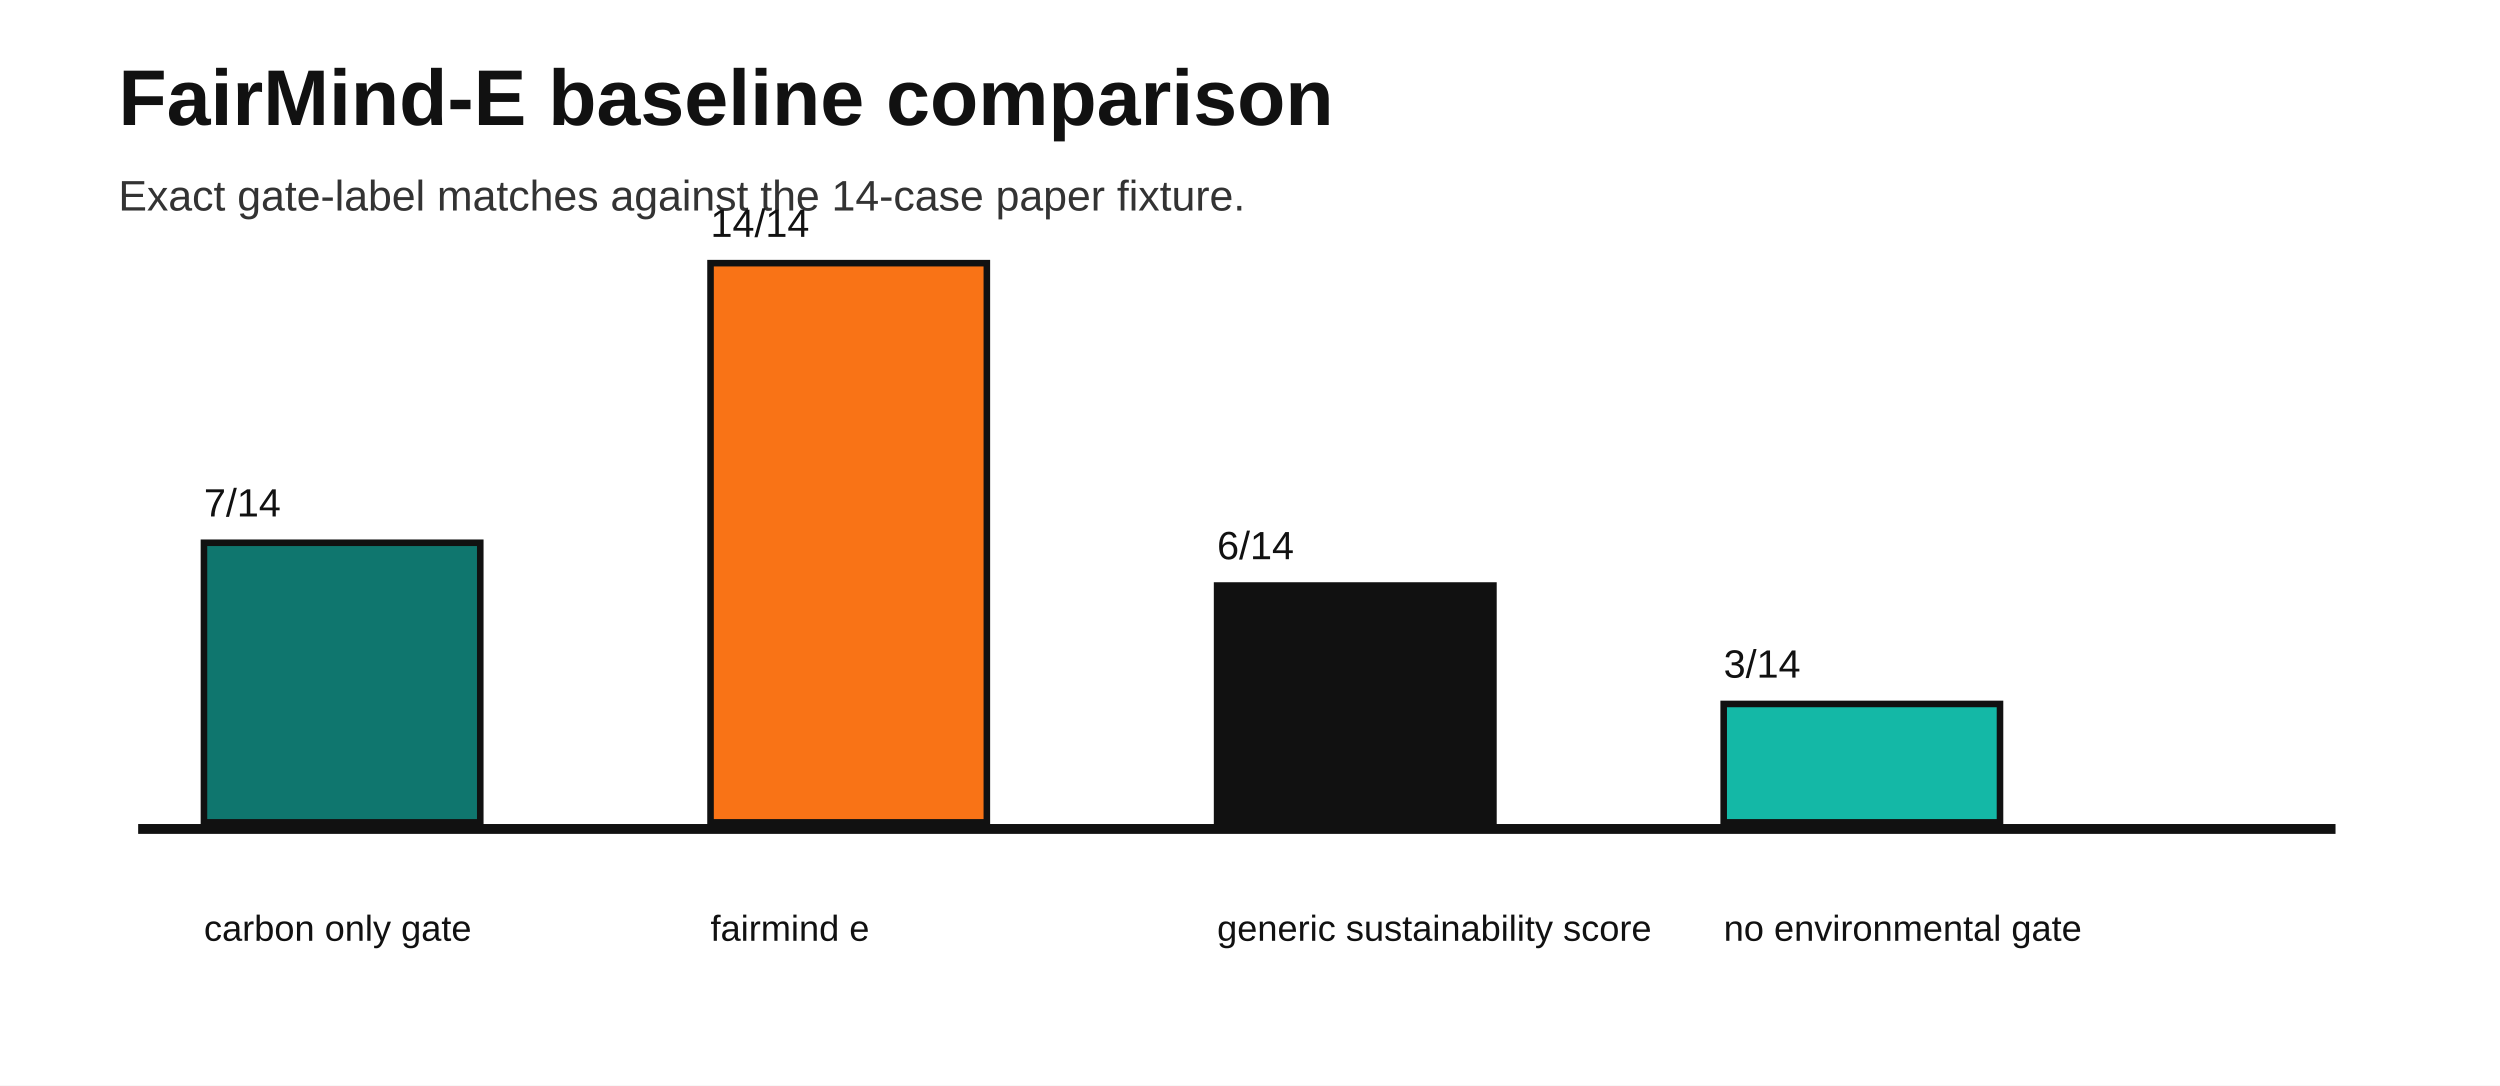
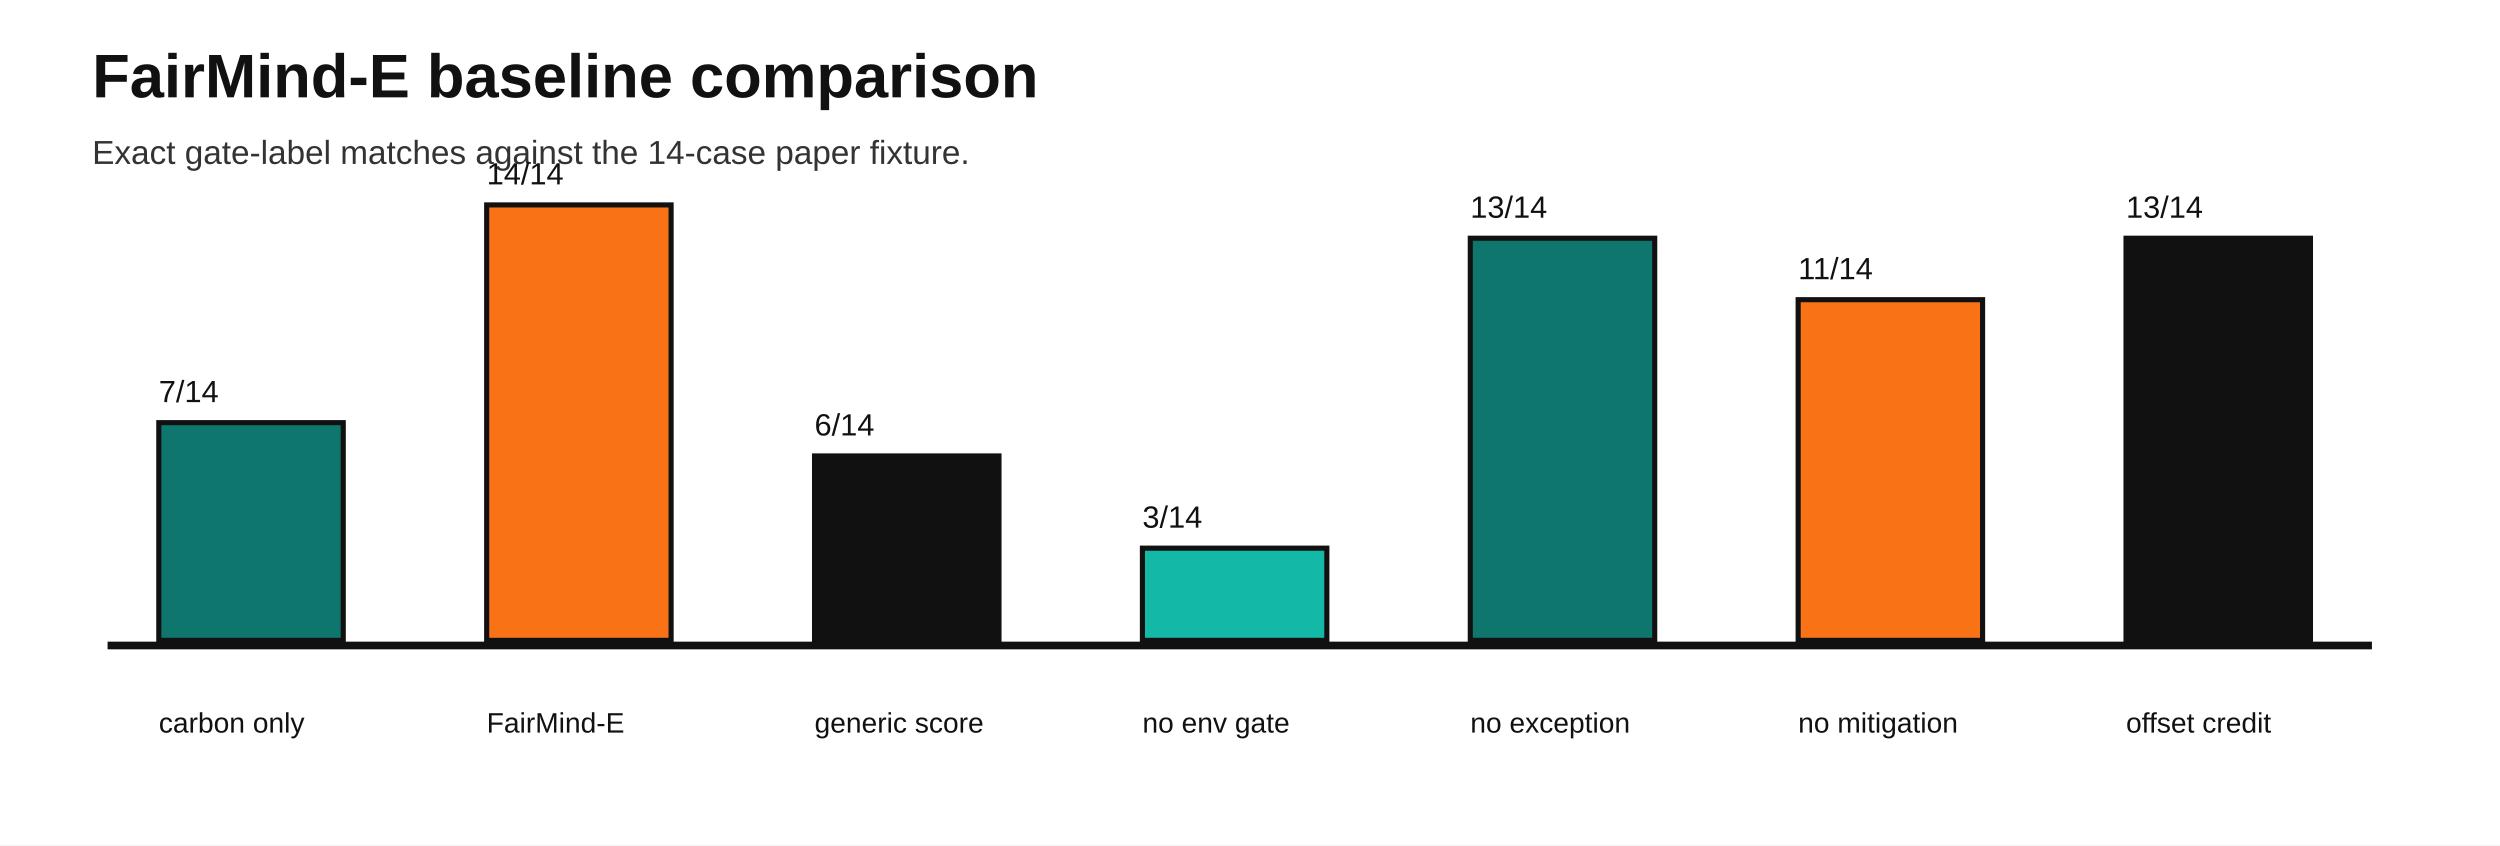
- <svg xmlns="http://www.w3.org/2000/svg" width="760" height="330" viewBox="0 0 760 330" role="img" aria-label="FairMind-E baseline exact-match comparison">
+ <svg xmlns="http://www.w3.org/2000/svg" width="976" height="330" viewBox="0 0 976 330" role="img" aria-label="FairMind-E baseline exact-match comparison">
  <rect width="100%" height="100%" fill="#FFFFFF" />
  <text x="36" y="38" font-size="24" font-family="Arial, sans-serif" font-weight="700" fill="#111111">FairMind-E baseline comparison</text>
  <text x="36" y="64" font-size="13" font-family="Arial, sans-serif" fill="#333333">Exact gate-label matches against the 14-case paper fixture.</text>
-   <line x1="42" y1="252" x2="710" y2="252" stroke="#111111" stroke-width="3" />
-   <rect x="62" y="165" width="84" height="85" fill="#0F766E" stroke="#111111" stroke-width="2" />
+   <line x1="42" y1="252" x2="926" y2="252" stroke="#111111" stroke-width="3" />
+   <rect x="62" y="165" width="72" height="85" fill="#0F766E" stroke="#111111" stroke-width="2" />
  <text x="62" y="157" font-size="12" font-family="Arial, sans-serif" fill="#111111">7/14</text>
-   <text x="62" y="286" font-size="11" font-family="Arial, sans-serif" fill="#111111">carbon only gate</text>
-   <rect x="216" y="80" width="84" height="170" fill="#F97316" stroke="#111111" stroke-width="2" />
-   <text x="216" y="72" font-size="12" font-family="Arial, sans-serif" fill="#111111">14/14</text>
-   <text x="216" y="286" font-size="11" font-family="Arial, sans-serif" fill="#111111">fairmind e</text>
-   <rect x="370" y="178" width="84" height="72" fill="#111111" stroke="#111111" stroke-width="2" />
-   <text x="370" y="170" font-size="12" font-family="Arial, sans-serif" fill="#111111">6/14</text>
-   <text x="370" y="286" font-size="11" font-family="Arial, sans-serif" fill="#111111">generic sustainability score</text>
-   <rect x="524" y="214" width="84" height="36" fill="#14B8A6" stroke="#111111" stroke-width="2" />
-   <text x="524" y="206" font-size="12" font-family="Arial, sans-serif" fill="#111111">3/14</text>
-   <text x="524" y="286" font-size="11" font-family="Arial, sans-serif" fill="#111111">no environmental gate</text>
+   <text x="62" y="286" font-size="11" font-family="Arial, sans-serif" fill="#111111">carbon only</text>
+   <rect x="190" y="80" width="72" height="170" fill="#F97316" stroke="#111111" stroke-width="2" />
+   <text x="190" y="72" font-size="12" font-family="Arial, sans-serif" fill="#111111">14/14</text>
+   <text x="190" y="286" font-size="11" font-family="Arial, sans-serif" fill="#111111">FairMind-E</text>
+   <rect x="318" y="178" width="72" height="72" fill="#111111" stroke="#111111" stroke-width="2" />
+   <text x="318" y="170" font-size="12" font-family="Arial, sans-serif" fill="#111111">6/14</text>
+   <text x="318" y="286" font-size="11" font-family="Arial, sans-serif" fill="#111111">generic score</text>
+   <rect x="446" y="214" width="72" height="36" fill="#14B8A6" stroke="#111111" stroke-width="2" />
+   <text x="446" y="206" font-size="12" font-family="Arial, sans-serif" fill="#111111">3/14</text>
+   <text x="446" y="286" font-size="11" font-family="Arial, sans-serif" fill="#111111">no env gate</text>
+   <rect x="574" y="93" width="72" height="157" fill="#0F766E" stroke="#111111" stroke-width="2" />
+   <text x="574" y="85" font-size="12" font-family="Arial, sans-serif" fill="#111111">13/14</text>
+   <text x="574" y="286" font-size="11" font-family="Arial, sans-serif" fill="#111111">no exception</text>
+   <rect x="702" y="117" width="72" height="133" fill="#F97316" stroke="#111111" stroke-width="2" />
+   <text x="702" y="109" font-size="12" font-family="Arial, sans-serif" fill="#111111">11/14</text>
+   <text x="702" y="286" font-size="11" font-family="Arial, sans-serif" fill="#111111">no mitigation</text>
+   <rect x="830" y="93" width="72" height="157" fill="#111111" stroke="#111111" stroke-width="2" />
+   <text x="830" y="85" font-size="12" font-family="Arial, sans-serif" fill="#111111">13/14</text>
+   <text x="830" y="286" font-size="11" font-family="Arial, sans-serif" fill="#111111">offset credit</text>
</svg>
